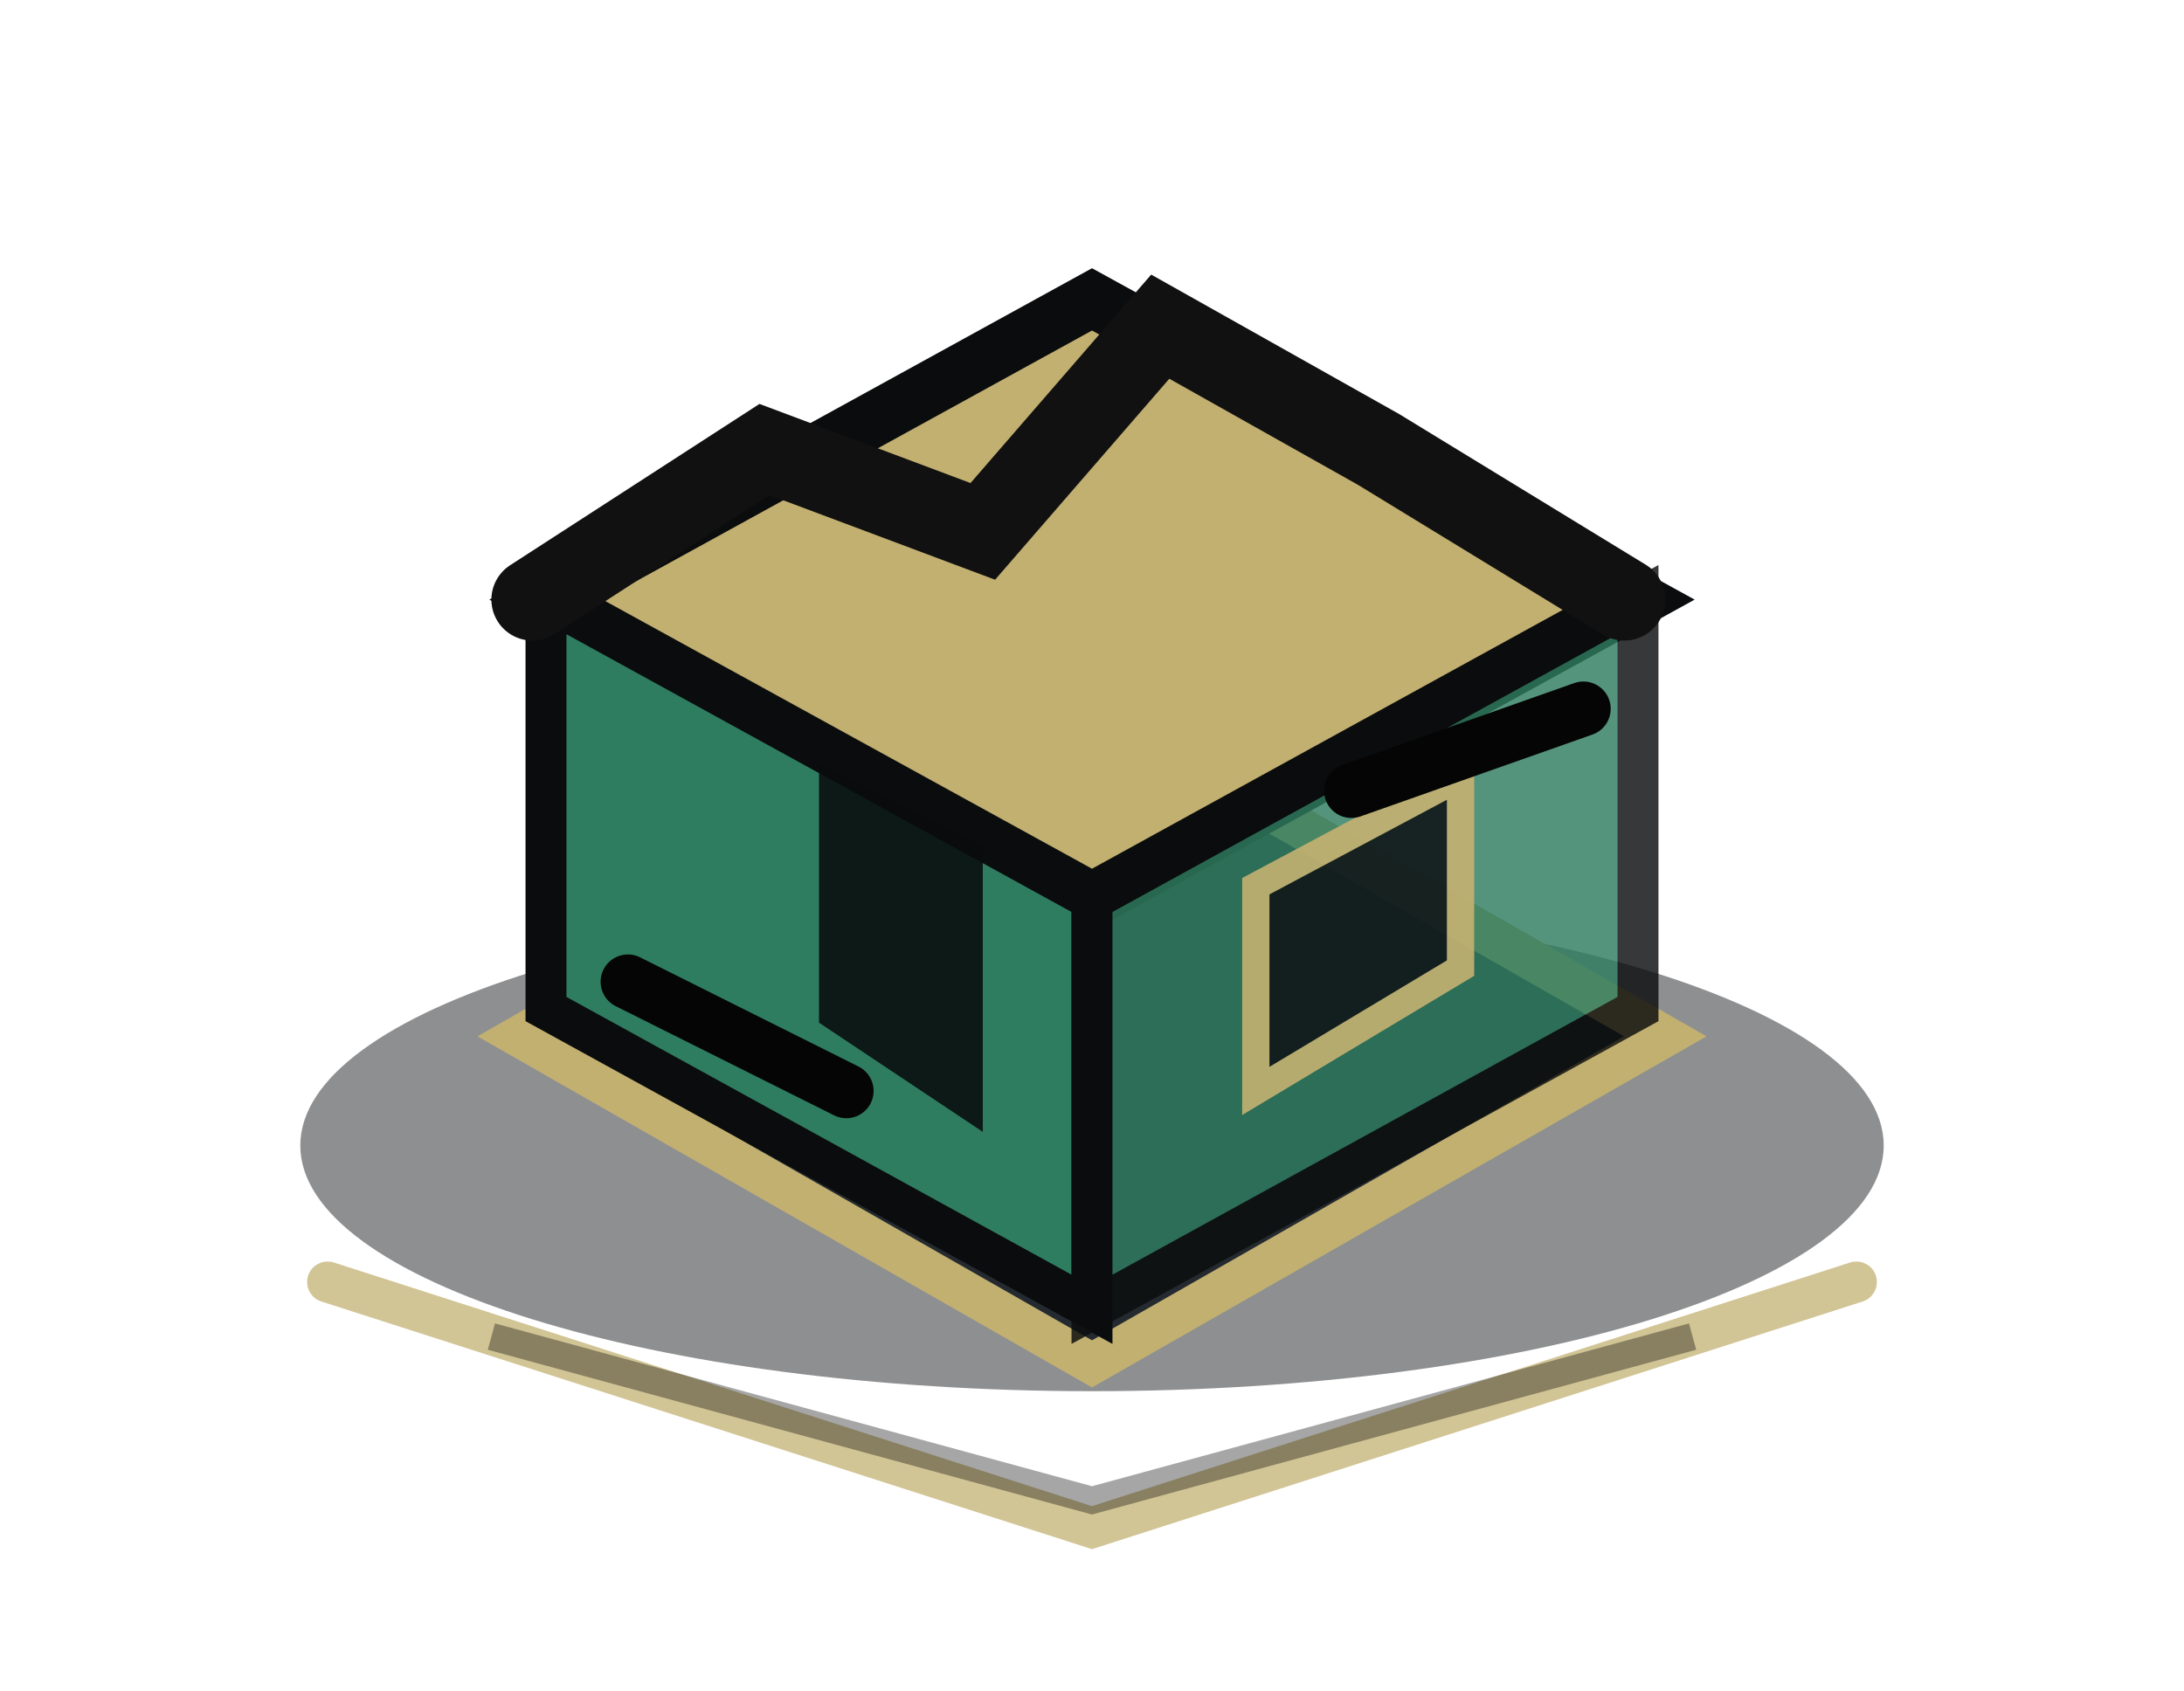
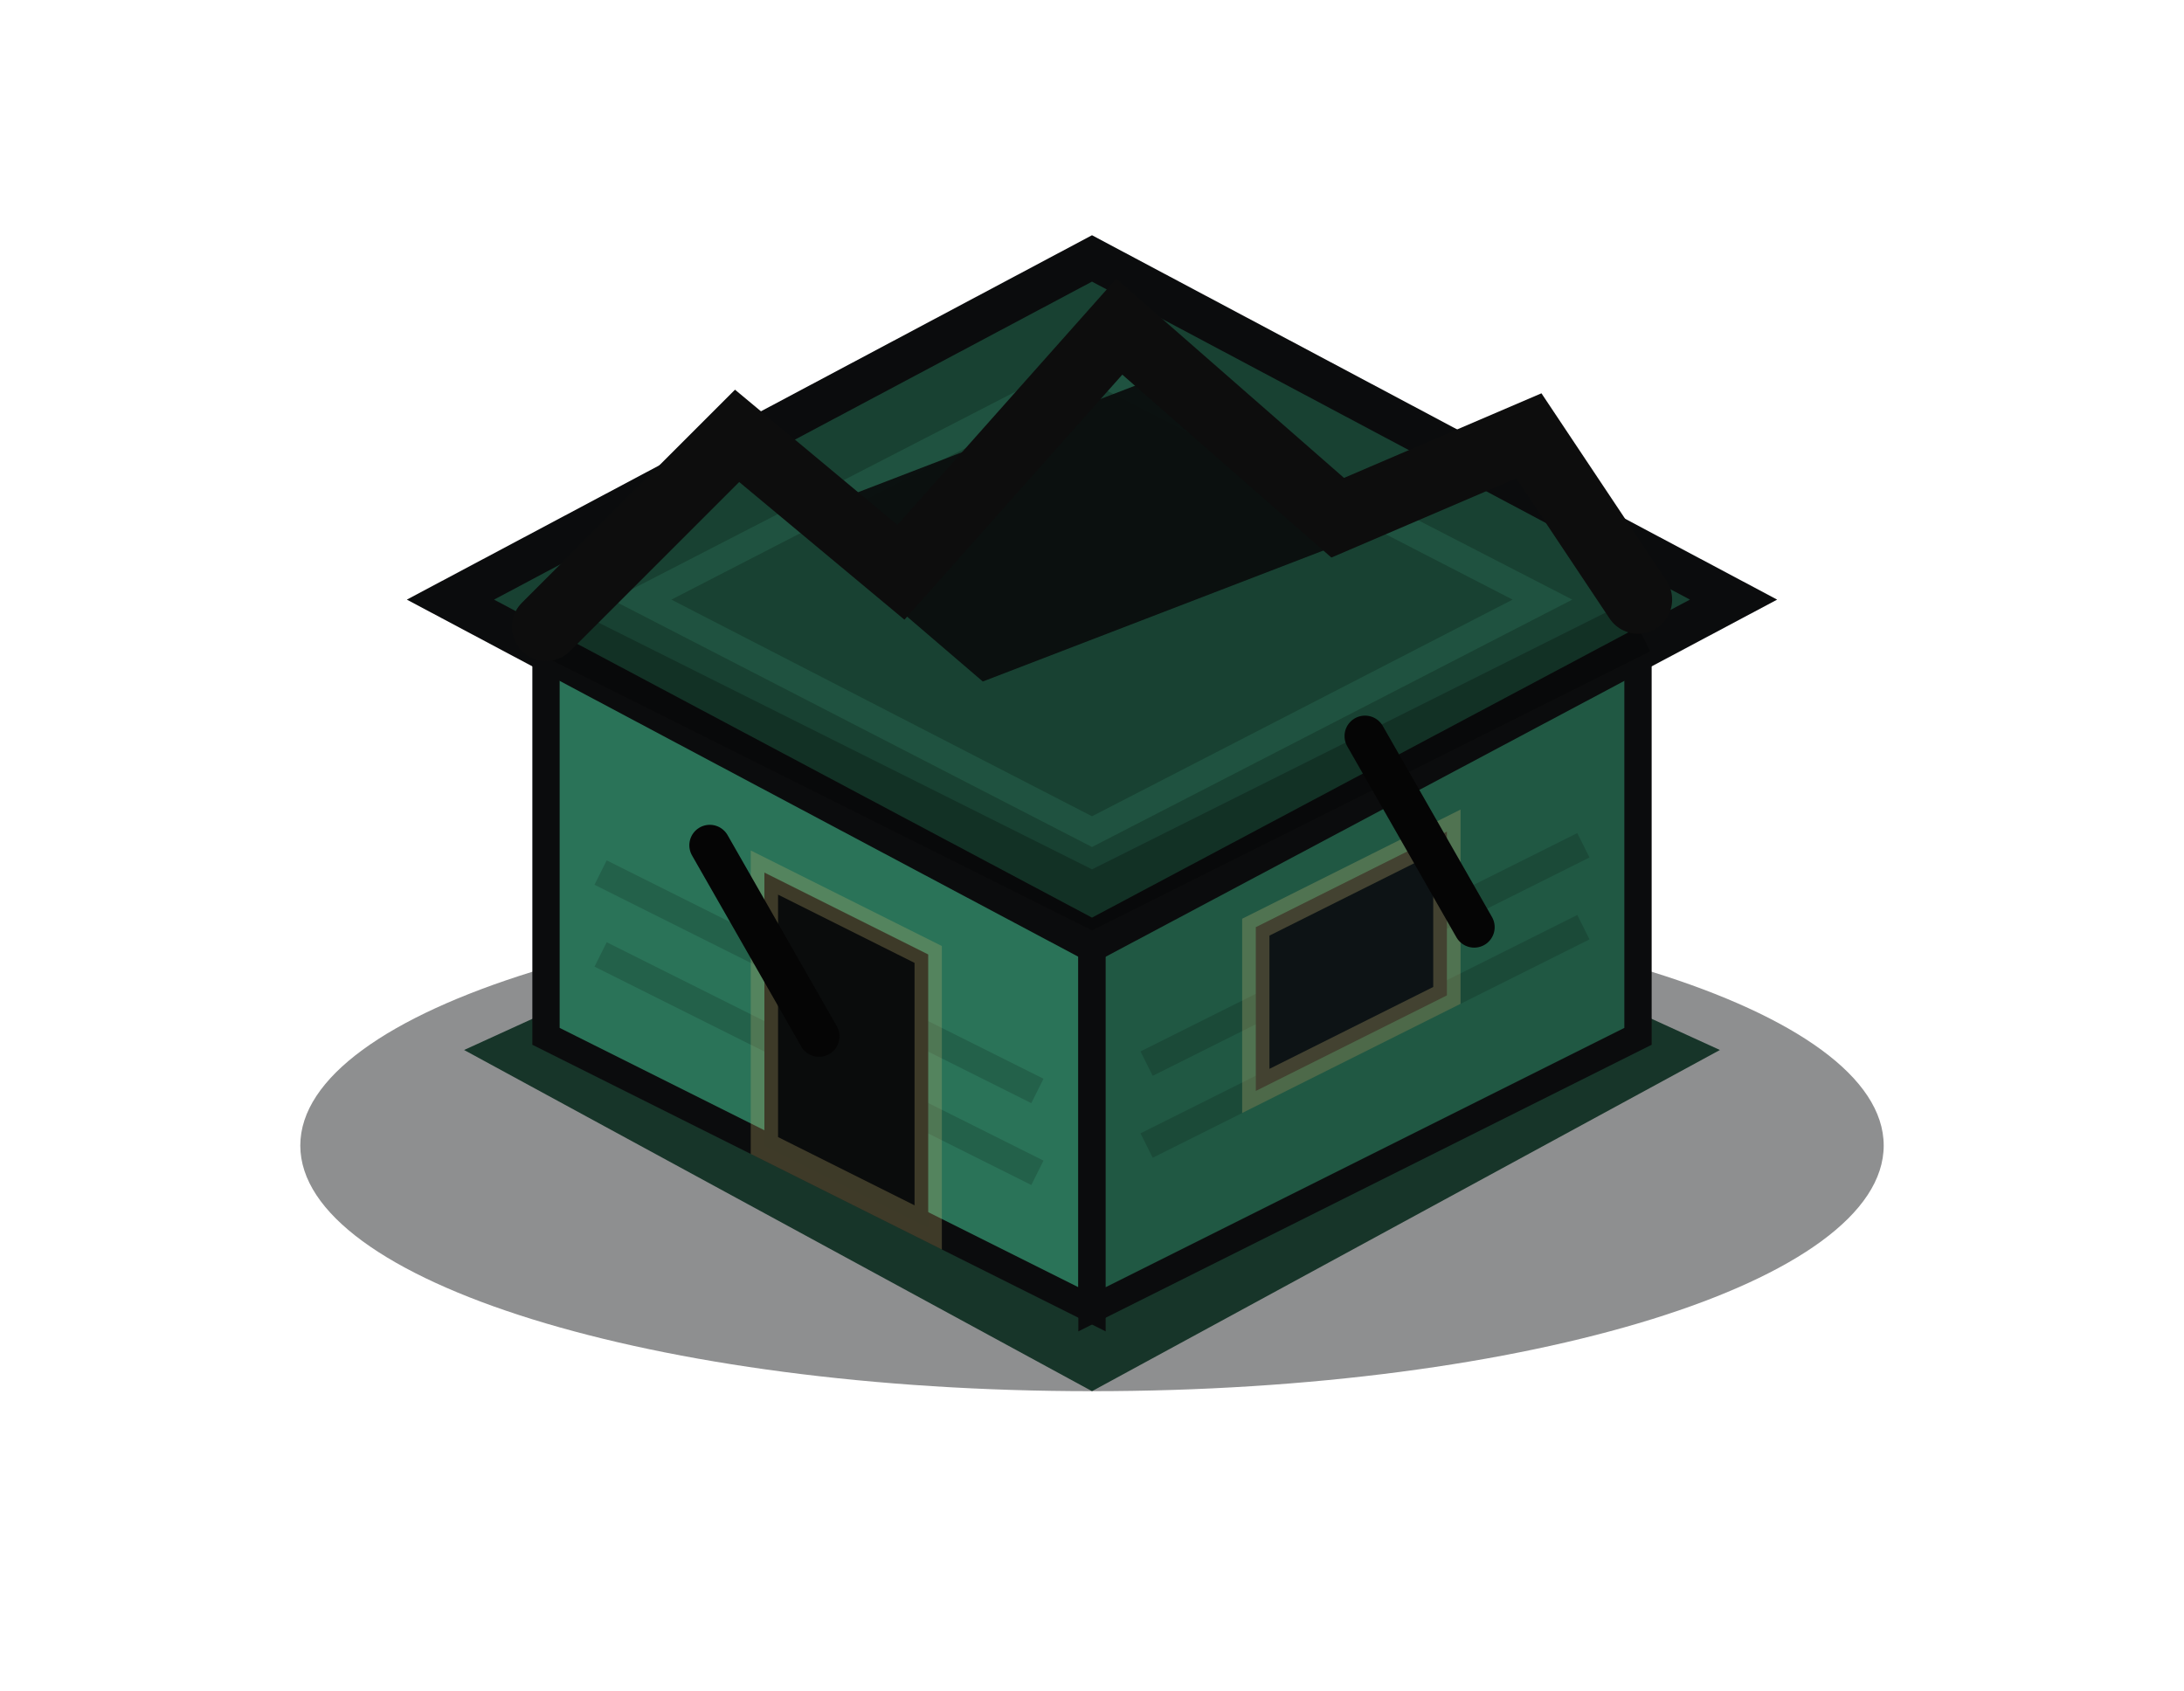
<svg xmlns="http://www.w3.org/2000/svg" width="248" height="192" viewBox="0 0 160 120" data-generated-by="generate_isometric_environment_assets" data-section="object_scenes" data-id="lab_ruin" data-footprint-slots="5x3">
  <ellipse cx="80" cy="82" rx="58" ry="18" fill="#050608" opacity="0.45" />
-   <polygon points="38,74 80,50 122,74 80,98" fill="#242a2f" stroke="#c2b071" stroke-width="3" />
-   <polygon points="40,42 80,20 120,42 80,64" fill="#c2b071" stroke="#0b0c0d" stroke-width="4" />
-   <polygon points="40,42 80,64 80,94 40,72" fill="#2e7d60" stroke="#0b0c0d" stroke-width="3" />
-   <polygon points="120,42 80,64 80,94 120,72" fill="#2e7d60" stroke="#0b0c0d" stroke-width="3" opacity="0.82" />
-   <path d="M60 73 L60 54 L72 60 L72 81 Z" fill="#090b0c" opacity="0.88" />
-   <path d="M92 63 L107 55 L107 69 L92 78 Z" fill="#11181a" stroke="#c2b071" stroke-width="2" opacity="0.92" />
-   <path d="M39 42 L56 31 L72 37 L85 22 L101 31 L119 42" fill="none" stroke="#111111" stroke-width="6" stroke-linecap="round" />
-   <path d="M46 70 L62 78 M99 56 L116 50" stroke="#050505" stroke-width="4" stroke-linecap="round" />
-   <path d="M24 92 L80 110 L136 92" fill="none" stroke="#c2b071" stroke-width="3" stroke-linecap="round" opacity="0.75" />
-   <path d="M36 96 L80 108 L124 96" fill="none" stroke="#000000" stroke-width="2" opacity="0.35" />
+   <polygon points="34,75 80,54 126,75 80,100" fill="#113024" opacity="0.95" />
+   <polygon points="40,74 80,94 80,60 40,40" fill="#2a7358" stroke="#0b0c0d" stroke-width="2" />
+   <polygon points="80,94 120,74 120,40 80,60" fill="#205843" stroke="#0b0c0d" stroke-width="2" />
+   <path d="M44 62 L76 78 M44 68 L76 84" stroke="#000000" stroke-width="2" opacity="0.16" />
+   <path d="M84 76 L116 60 M84 82 L116 66" stroke="#000000" stroke-width="2" opacity="0.16" />
+   <polygon points="33,42 80,17 127,42 80,67" fill="#184132" stroke="#0b0c0d" stroke-width="3" />
+   <polygon points="47,42 80,25 113,42 80,59" fill="none" stroke="#25644d" stroke-width="2" opacity="0.5" />
+   <path d="M40 44 L80 64 L120 44" fill="none" stroke="#000000" stroke-width="4" opacity="0.25" />
+   <polygon points="56,82 68,88 68,68 56,62" fill="#0a0c0c" stroke="#c2b071" stroke-width="2" stroke-opacity="0.28" />
+   <polygon points="92,78 106,71 106,59 92,66" fill="#0d1315" stroke="#c2b071" stroke-width="2" stroke-opacity="0.30" />
+   <polygon points="58,36 84,26 98,38 72,48" fill="#0a0c0c" opacity="0.92" />
+   <path d="M40 44 L54 30 L66 40 L82 22 L98 36 L112 30 L120 42" fill="none" stroke="#0d0d0d" stroke-width="5" stroke-linecap="round" />
+   <path d="M52 60 L60 74 M100 52 L108 66" stroke="#050505" stroke-width="3" stroke-linecap="round" />
</svg>
